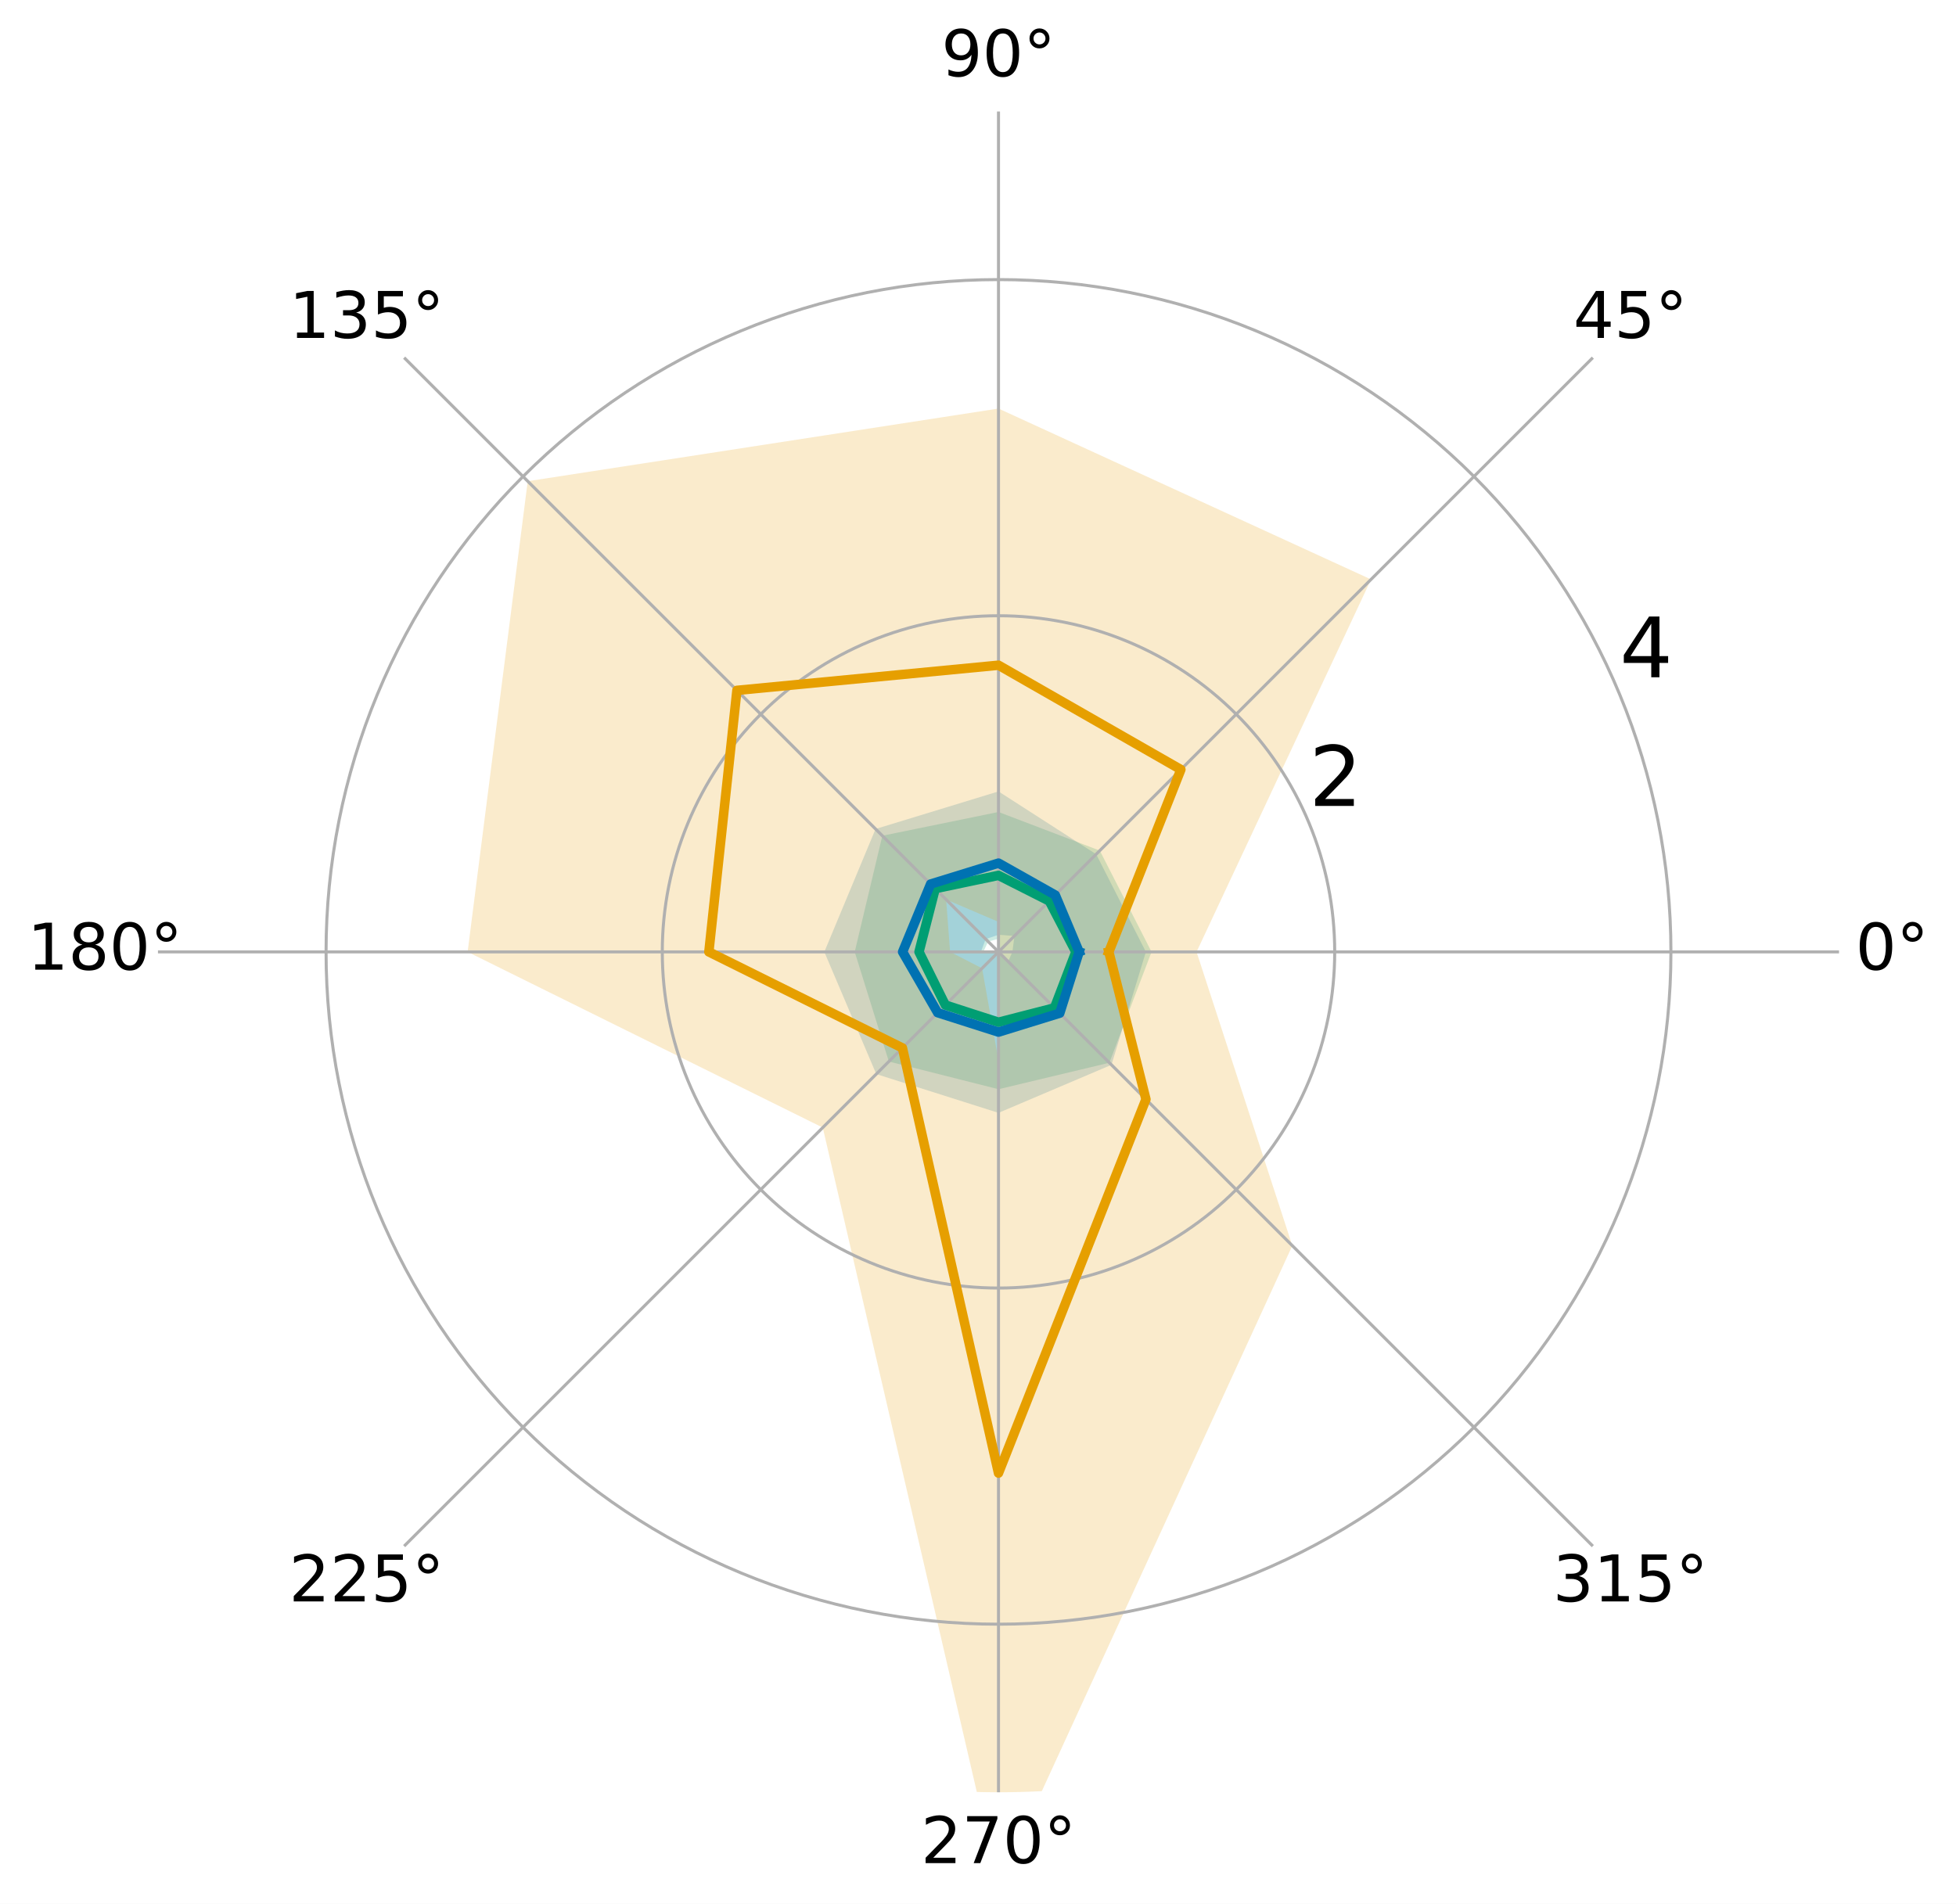
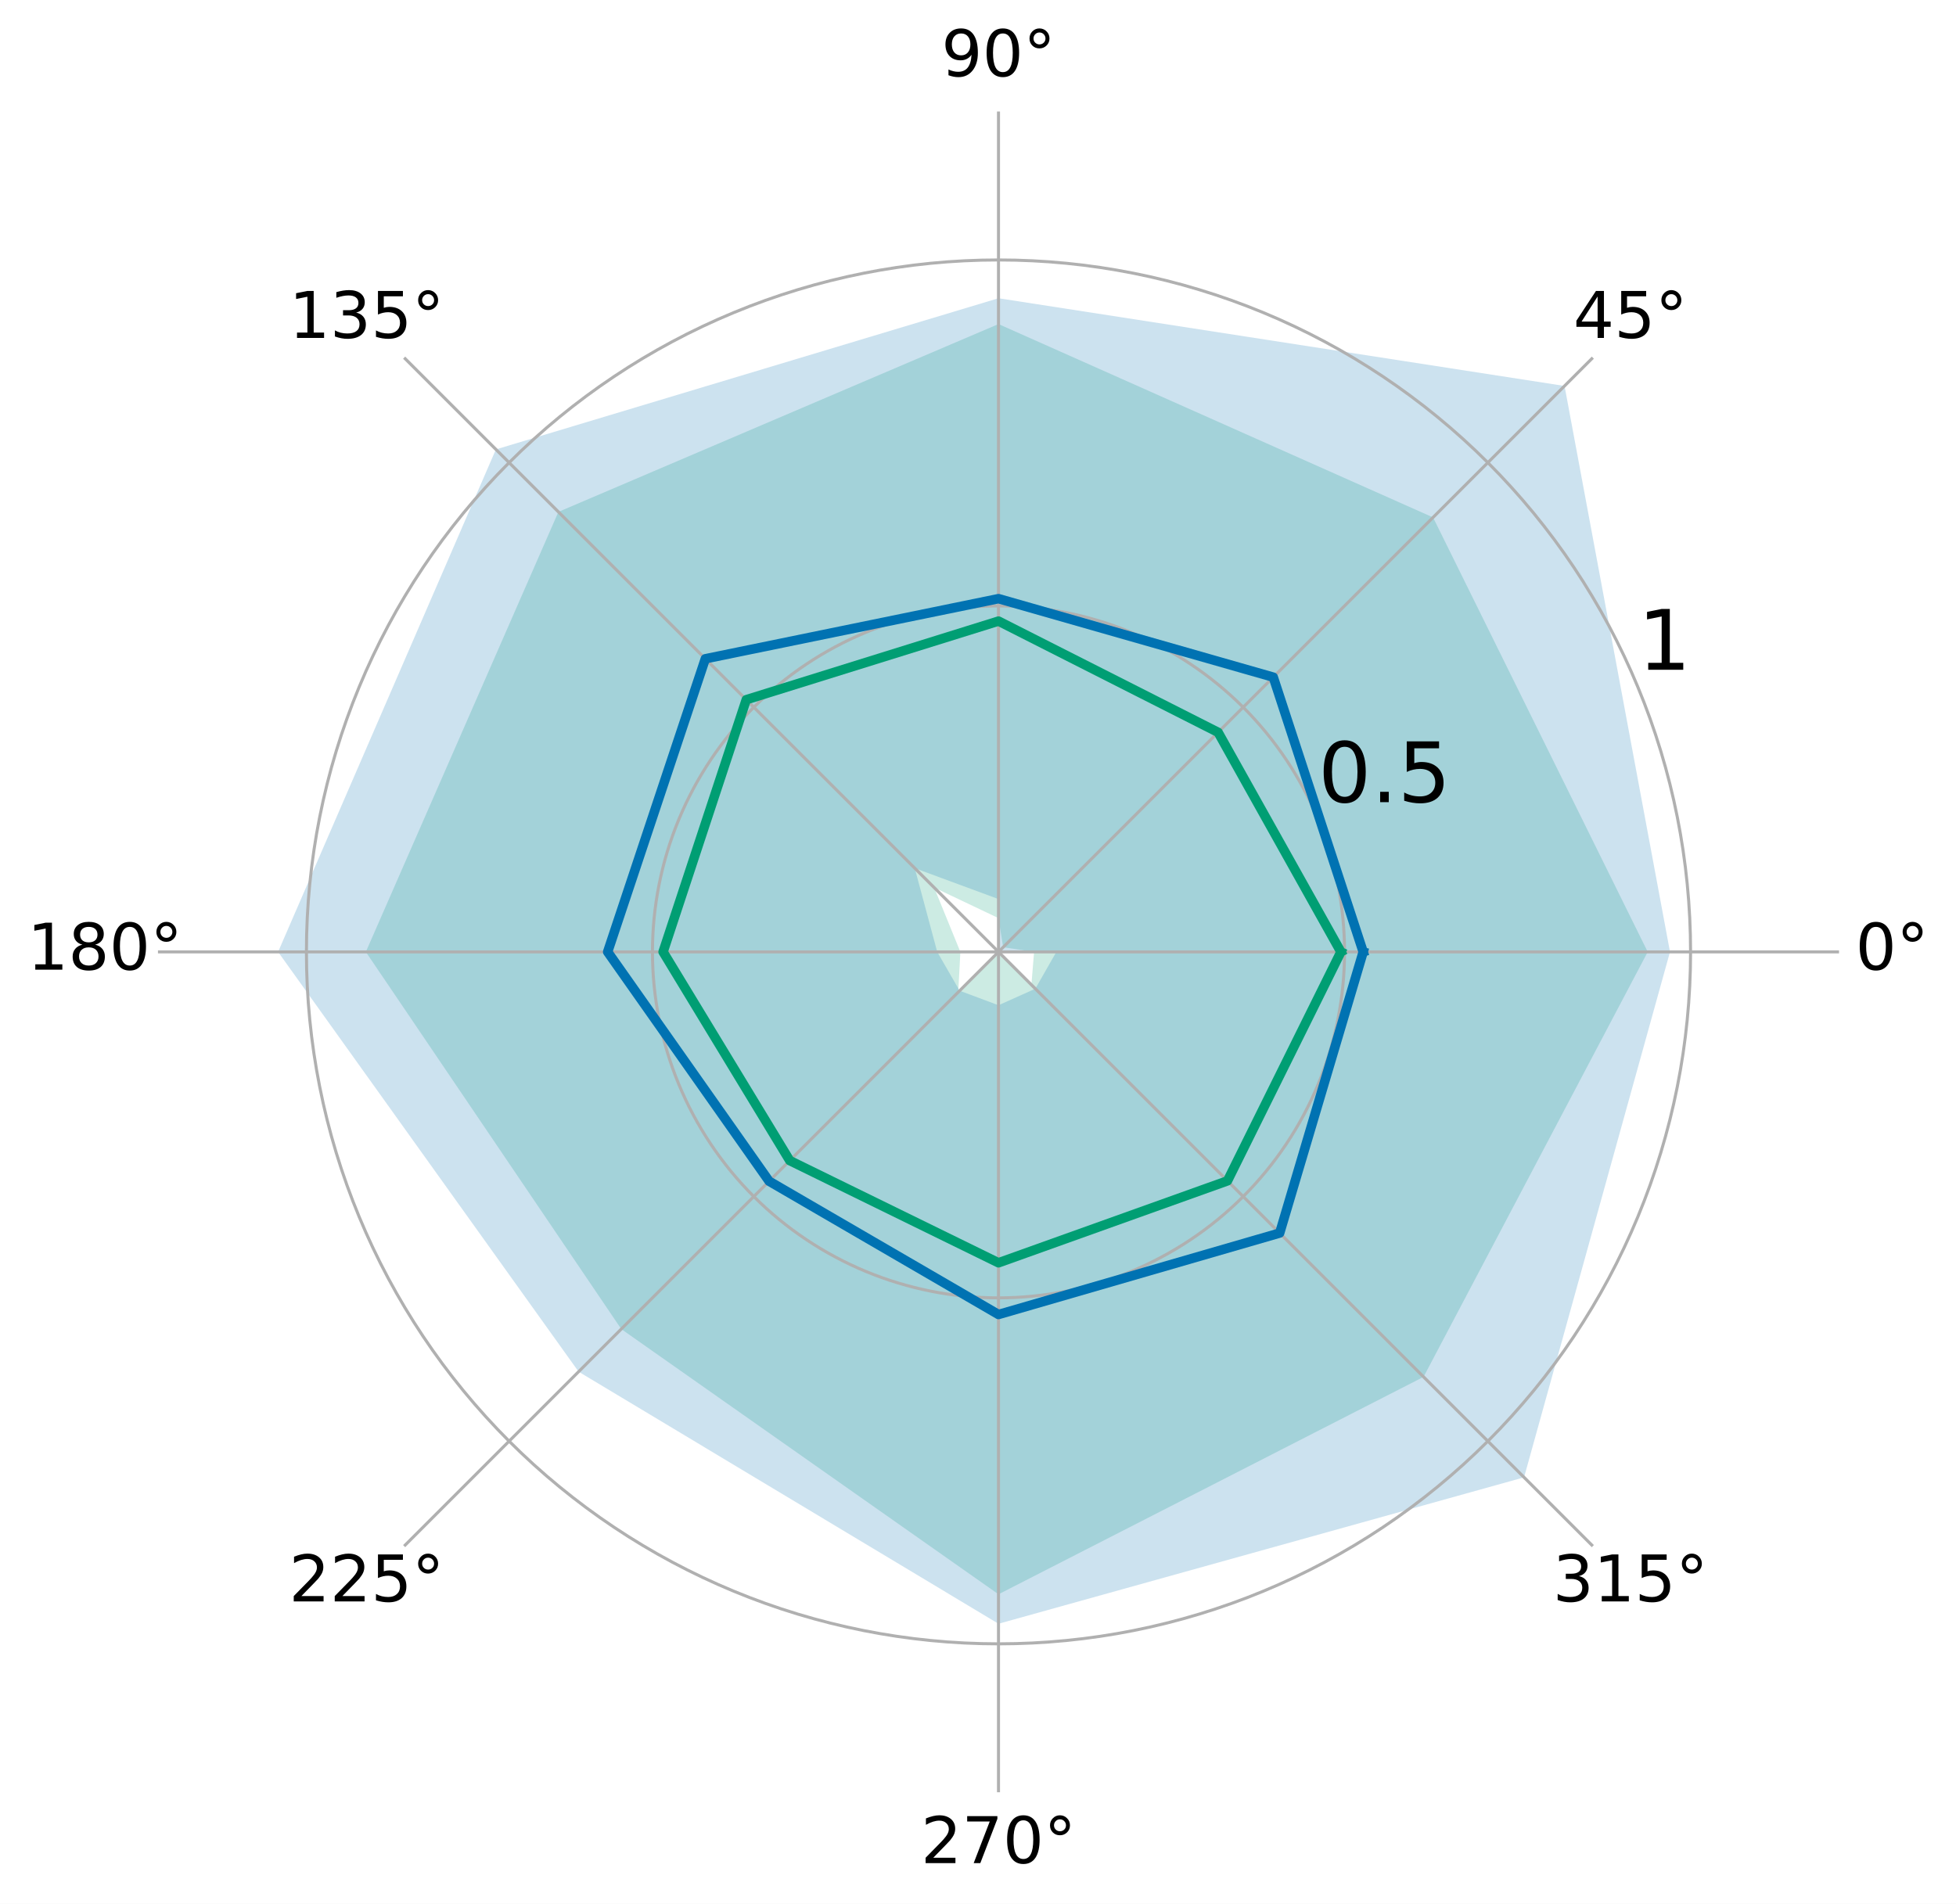
<svg xmlns="http://www.w3.org/2000/svg" xmlns:xlink="http://www.w3.org/1999/xlink" width="516.053pt" height="502.373pt" viewBox="0 0 516.053 502.373" version="1.1">
  <defs>
    <style type="text/css">*{stroke-linejoin: round; stroke-linecap: butt}</style>
  </defs>
  <g id="figure_1">
    <g id="patch_1">
      <path d="M 0 502.373  L 516.053 502.373  L 516.053 0  L 0 0  z " style="fill: #ffffff" />
    </g>
    <g id="axes_1">
      <g id="patch_2">
        <path d="M 485.194 251.186  C 485.194 222.065 479.458 193.227 468.314 166.323  C 457.17 139.418 440.834 114.97 420.242 94.378  C 399.651 73.787 375.203 57.451 348.298 46.307  C 321.394 35.163 292.556 29.426 263.434 29.426  C 234.313 29.426 205.475 35.163 178.57 46.307  C 151.666 57.451 127.218 73.787 106.626 94.378  C 86.035 114.97 69.699 139.418 58.555 166.323  C 47.411 193.227 41.674 222.065 41.674 251.186  C 41.674 280.308 47.411 309.146 58.555 336.05  C 69.699 362.955 86.035 387.403 106.626 407.994  C 127.218 428.586 151.666 444.922 178.57 456.066  C 205.475 467.21 234.313 472.946 263.434 472.946  C 292.556 472.946 321.394 467.21 348.298 456.066  C 375.203 444.922 399.651 428.586 420.242 407.994  C 440.834 387.403 457.17 362.955 468.314 336.05  C 479.458 309.146 485.194 280.308 485.194 251.186  M 263.434 251.186  C 263.434 251.186 263.434 251.186 263.434 251.186  C 263.434 251.186 263.434 251.186 263.434 251.186  C 263.434 251.186 263.434 251.186 263.434 251.186  C 263.434 251.186 263.434 251.186 263.434 251.186  C 263.434 251.186 263.434 251.186 263.434 251.186  C 263.434 251.186 263.434 251.186 263.434 251.186  C 263.434 251.186 263.434 251.186 263.434 251.186  C 263.434 251.186 263.434 251.186 263.434 251.186  C 263.434 251.186 263.434 251.186 263.434 251.186  C 263.434 251.186 263.434 251.186 263.434 251.186  C 263.434 251.186 263.434 251.186 263.434 251.186  C 263.434 251.186 263.434 251.186 263.434 251.186  C 263.434 251.186 263.434 251.186 263.434 251.186  C 263.434 251.186 263.434 251.186 263.434 251.186  C 263.434 251.186 263.434 251.186 263.434 251.186  C 263.434 251.186 263.434 251.186 263.434 251.186  z " style="fill: #ffffff" />
      </g>
      <g id="PolyCollection_1">
        <defs>
-           <path id="m8022893c5c" d="M 303.815 -251.186  L 263.867 -251.186  L 263.524 -251.276  L 263.434 -254.644  L 260.699 -253.922  L 259.432 -251.186  L 263.434 -251.186  L 263.434 -250.305  L 263.712 -250.909  L 263.867 -251.186  L 303.815 -251.186  L 303.815 -251.186  L 292.686 -221.935  L 263.434 -214.948  L 234.505 -222.257  L 225.499 -251.186  L 232.786 -281.835  L 263.434 -288.109  L 290.163 -277.915  L 303.815 -251.186  z " />
+           <path id="m5feff36e14" d="M 434.721 -251.186  L 272.827 -251.186  L 264.661 -252.413  L 263.434 -260.094  L 246.453 -268.168  L 253.372 -251.186  L 252.82 -240.572  L 263.434 -251.186  L 272.112 -242.509  L 272.827 -251.186  L 434.721 -251.186  L 434.721 -251.186  L 375.581 -139.04  L 263.434 -81.672  L 163.908 -151.66  L 96.517 -251.186  L 147.324 -367.297  L 263.434 -416.86  L 378.086 -365.838  L 434.721 -251.186  z " />
        </defs>
-         <g clip-path="url(#p67bd4f01f7)">
-           <use xlink:href="#m8022893c5c" x="0" y="502.373" style="fill: #009e73; fill-opacity: 0.2" />
+         <g clip-path="url(#pf8f4db208c)">
+           <use xlink:href="#m5feff36e14" x="0" y="502.373" style="fill: #009e73; fill-opacity: 0.2" />
        </g>
      </g>
      <g id="PolyCollection_2">
        <defs>
-           <path id="mf797a9672e" d="M 302.324 -251.186  L 267.106 -251.186  L 267.639 -255.391  L 263.434 -255.696  L 260.058 -254.563  L 258.785 -251.186  L 263.434 -251.186  L 263.434 -251.186  L 265.966 -248.655  L 267.106 -251.186  L 302.324 -251.186  L 302.324 -251.186  L 293.238 -221.383  L 263.434 -208.71  L 231.189 -218.941  L 217.48 -251.186  L 231 -283.621  L 263.434 -293.535  L 289.206 -276.958  L 302.324 -251.186  z " />
+           <path id="m7b151dcae8" d="M 440.597 -251.186  L 278.703 -251.186  L 263.434 -251.186  L 263.434 -265.123  L 241.338 -273.283  L 247.268 -251.186  L 253.186 -240.938  L 263.434 -237.107  L 273.153 -241.468  L 278.703 -251.186  L 440.597 -251.186  L 440.597 -251.186  L 402.093 -112.528  L 263.434 -73.895  L 152.656 -140.409  L 73.37 -251.186  L 130.836 -383.785  L 263.434 -423.673  L 412.775 -400.527  L 440.597 -251.186  z " />
        </defs>
-         <g clip-path="url(#p67bd4f01f7)">
-           <use xlink:href="#mf797a9672e" x="0" y="502.373" style="fill: #0072b2; fill-opacity: 0.2" />
-         </g>
-       </g>
-       <g id="PolyCollection_3">
-         <defs>
-           <path id="m55e66bf75f" d="M 315.687 -251.186  L 269.41 -251.186  L 263.434 -251.186  L 263.434 -259.107  L 249.614 -265.007  L 250.666 -251.186  L 259.104 -246.856  L 263.434 -222.483  L 263.721 -250.9  L 269.41 -251.186  L 315.687 -251.186  L 315.687 -251.186  L 340.952 -173.668  L 263.434 -4.818  L 217.07 -204.822  L 123.374 -251.186  L 139.229 -375.392  L 263.434 -394.565  L 361.722 -349.474  L 315.687 -251.186  z " />
-         </defs>
-         <g clip-path="url(#p67bd4f01f7)">
-           <use xlink:href="#m55e66bf75f" x="0" y="502.373" style="fill: #e69f00; fill-opacity: 0.2" />
+         <g clip-path="url(#pf8f4db208c)">
+           <use xlink:href="#m7b151dcae8" x="0" y="502.373" style="fill: #0072b2; fill-opacity: 0.2" />
        </g>
      </g>
      <g id="matplotlib.axis_1">
        <g id="xtick_1">
          <g id="line2d_1">
-             <path d="M 263.434 251.186  L 485.194 251.186  " clip-path="url(#p67bd4f01f7)" style="fill: none; stroke: #b0b0b0; stroke-width: 0.8; stroke-linecap: square" />
+             <path d="M 263.434 251.186  L 485.194 251.186  " clip-path="url(#pf8f4db208c)" style="fill: none; stroke: #b0b0b0; stroke-width: 0.8; stroke-linecap: square" />
          </g>
          <g id="text_1">
            <g transform="translate(489.5362 255.8773) scale(0.17 -0.17)">
              <defs>
                <path id="DejaVuSans-30" d="M 2034 4250  Q 1547 4250 1301 3770  Q 1056 3291 1056 2328  Q 1056 1369 1301 889  Q 1547 409 2034 409  Q 2525 409 2770 889  Q 3016 1369 3016 2328  Q 3016 3291 2770 3770  Q 2525 4250 2034 4250  z M 2034 4750  Q 2819 4750 3233 4129  Q 3647 3509 3647 2328  Q 3647 1150 3233 529  Q 2819 -91 2034 -91  Q 1250 -91 836 529  Q 422 1150 422 2328  Q 422 3509 836 4129  Q 1250 4750 2034 4750  z " transform="scale(0.015625)" />
                <path id="DejaVuSans-b0" d="M 1600 4347  Q 1350 4347 1178 4173  Q 1006 4000 1006 3750  Q 1006 3503 1178 3333  Q 1350 3163 1600 3163  Q 1850 3163 2022 3333  Q 2194 3503 2194 3750  Q 2194 3997 2020 4172  Q 1847 4347 1600 4347  z M 1600 4750  Q 1800 4750 1984 4673  Q 2169 4597 2303 4453  Q 2447 4313 2519 4134  Q 2591 3956 2591 3750  Q 2591 3338 2302 3052  Q 2013 2766 1594 2766  Q 1172 2766 890 3047  Q 609 3328 609 3750  Q 609 4169 896 4459  Q 1184 4750 1600 4750  z " transform="scale(0.015625)" />
              </defs>
              <use xlink:href="#DejaVuSans-30" />
              <use xlink:href="#DejaVuSans-b0" x="63.623" />
            </g>
          </g>
        </g>
        <g id="xtick_2">
          <g id="line2d_2">
-             <path d="M 263.434 251.186  L 420.242 94.378  " clip-path="url(#p67bd4f01f7)" style="fill: none; stroke: #b0b0b0; stroke-width: 0.8; stroke-linecap: square" />
+             <path d="M 263.434 251.186  L 420.242 94.378  " clip-path="url(#pf8f4db208c)" style="fill: none; stroke: #b0b0b0; stroke-width: 0.8; stroke-linecap: square" />
          </g>
          <g id="text_2">
            <g transform="translate(415.0756 89.16985) scale(0.17 -0.17)">
              <defs>
                <path id="DejaVuSans-34" d="M 2419 4116  L 825 1625  L 2419 1625  L 2419 4116  z M 2253 4666  L 3047 4666  L 3047 1625  L 3713 1625  L 3713 1100  L 3047 1100  L 3047 0  L 2419 0  L 2419 1100  L 313 1100  L 313 1709  L 2253 4666  z " transform="scale(0.015625)" />
                <path id="DejaVuSans-35" d="M 691 4666  L 3169 4666  L 3169 4134  L 1269 4134  L 1269 2991  Q 1406 3038 1543 3061  Q 1681 3084 1819 3084  Q 2600 3084 3056 2656  Q 3513 2228 3513 1497  Q 3513 744 3044 326  Q 2575 -91 1722 -91  Q 1428 -91 1123 -41  Q 819 9 494 109  L 494 744  Q 775 591 1075 516  Q 1375 441 1709 441  Q 2250 441 2565 725  Q 2881 1009 2881 1497  Q 2881 1984 2565 2268  Q 2250 2553 1709 2553  Q 1456 2553 1204 2497  Q 953 2441 691 2322  L 691 4666  z " transform="scale(0.015625)" />
              </defs>
              <use xlink:href="#DejaVuSans-34" />
              <use xlink:href="#DejaVuSans-35" x="63.623" />
              <use xlink:href="#DejaVuSans-b0" x="127.246" />
            </g>
          </g>
        </g>
        <g id="xtick_3">
          <g id="line2d_3">
-             <path d="M 263.434 251.186  L 263.434 29.426  " clip-path="url(#p67bd4f01f7)" style="fill: none; stroke: #b0b0b0; stroke-width: 0.8; stroke-linecap: square" />
+             <path d="M 263.434 251.186  L 263.434 29.426  " clip-path="url(#pf8f4db208c)" style="fill: none; stroke: #b0b0b0; stroke-width: 0.8; stroke-linecap: square" />
          </g>
          <g id="text_3">
            <g transform="translate(248.3681 20.11734) scale(0.17 -0.17)">
              <defs>
                <path id="DejaVuSans-39" d="M 703 97  L 703 672  Q 941 559 1184 500  Q 1428 441 1663 441  Q 2288 441 2617 861  Q 2947 1281 2994 2138  Q 2813 1869 2534 1725  Q 2256 1581 1919 1581  Q 1219 1581 811 2004  Q 403 2428 403 3163  Q 403 3881 828 4315  Q 1253 4750 1959 4750  Q 2769 4750 3195 4129  Q 3622 3509 3622 2328  Q 3622 1225 3098 567  Q 2575 -91 1691 -91  Q 1453 -91 1209 -44  Q 966 3 703 97  z M 1959 2075  Q 2384 2075 2632 2365  Q 2881 2656 2881 3163  Q 2881 3666 2632 3958  Q 2384 4250 1959 4250  Q 1534 4250 1286 3958  Q 1038 3666 1038 3163  Q 1038 2656 1286 2365  Q 1534 2075 1959 2075  z " transform="scale(0.015625)" />
              </defs>
              <use xlink:href="#DejaVuSans-39" />
              <use xlink:href="#DejaVuSans-30" x="63.623" />
              <use xlink:href="#DejaVuSans-b0" x="127.246" />
            </g>
          </g>
        </g>
        <g id="xtick_4">
          <g id="line2d_4">
-             <path d="M 263.434 251.186  L 106.626 94.378  " clip-path="url(#p67bd4f01f7)" style="fill: none; stroke: #b0b0b0; stroke-width: 0.8; stroke-linecap: square" />
+             <path d="M 263.434 251.186  L 106.626 94.378  " clip-path="url(#pf8f4db208c)" style="fill: none; stroke: #b0b0b0; stroke-width: 0.8; stroke-linecap: square" />
          </g>
          <g id="text_4">
            <g transform="translate(76.2525 89.16985) scale(0.17 -0.17)">
              <defs>
                <path id="DejaVuSans-31" d="M 794 531  L 1825 531  L 1825 4091  L 703 3866  L 703 4441  L 1819 4666  L 2450 4666  L 2450 531  L 3481 531  L 3481 0  L 794 0  L 794 531  z " transform="scale(0.015625)" />
                <path id="DejaVuSans-33" d="M 2597 2516  Q 3050 2419 3304 2112  Q 3559 1806 3559 1356  Q 3559 666 3084 287  Q 2609 -91 1734 -91  Q 1441 -91 1130 -33  Q 819 25 488 141  L 488 750  Q 750 597 1062 519  Q 1375 441 1716 441  Q 2309 441 2620 675  Q 2931 909 2931 1356  Q 2931 1769 2642 2001  Q 2353 2234 1838 2234  L 1294 2234  L 1294 2753  L 1863 2753  Q 2328 2753 2575 2939  Q 2822 3125 2822 3475  Q 2822 3834 2567 4026  Q 2313 4219 1838 4219  Q 1578 4219 1281 4162  Q 984 4106 628 3988  L 628 4550  Q 988 4650 1302 4700  Q 1616 4750 1894 4750  Q 2613 4750 3031 4423  Q 3450 4097 3450 3541  Q 3450 3153 3228 2886  Q 3006 2619 2597 2516  z " transform="scale(0.015625)" />
              </defs>
              <use xlink:href="#DejaVuSans-31" />
              <use xlink:href="#DejaVuSans-33" x="63.623" />
              <use xlink:href="#DejaVuSans-35" x="127.246" />
              <use xlink:href="#DejaVuSans-b0" x="190.869" />
            </g>
          </g>
        </g>
        <g id="xtick_5">
          <g id="line2d_5">
-             <path d="M 263.434 251.186  L 41.674 251.186  " clip-path="url(#p67bd4f01f7)" style="fill: none; stroke: #b0b0b0; stroke-width: 0.8; stroke-linecap: square" />
+             <path d="M 263.434 251.186  L 41.674 251.186  " clip-path="url(#pf8f4db208c)" style="fill: none; stroke: #b0b0b0; stroke-width: 0.8; stroke-linecap: square" />
          </g>
          <g id="text_5">
            <g transform="translate(7.2 255.8773) scale(0.17 -0.17)">
              <defs>
                <path id="DejaVuSans-38" d="M 2034 2216  Q 1584 2216 1326 1975  Q 1069 1734 1069 1313  Q 1069 891 1326 650  Q 1584 409 2034 409  Q 2484 409 2743 651  Q 3003 894 3003 1313  Q 3003 1734 2745 1975  Q 2488 2216 2034 2216  z M 1403 2484  Q 997 2584 770 2862  Q 544 3141 544 3541  Q 544 4100 942 4425  Q 1341 4750 2034 4750  Q 2731 4750 3128 4425  Q 3525 4100 3525 3541  Q 3525 3141 3298 2862  Q 3072 2584 2669 2484  Q 3125 2378 3379 2068  Q 3634 1759 3634 1313  Q 3634 634 3220 271  Q 2806 -91 2034 -91  Q 1263 -91 848 271  Q 434 634 434 1313  Q 434 1759 690 2068  Q 947 2378 1403 2484  z M 1172 3481  Q 1172 3119 1398 2916  Q 1625 2713 2034 2713  Q 2441 2713 2670 2916  Q 2900 3119 2900 3481  Q 2900 3844 2670 4047  Q 2441 4250 2034 4250  Q 1625 4250 1398 4047  Q 1172 3844 1172 3481  z " transform="scale(0.015625)" />
              </defs>
              <use xlink:href="#DejaVuSans-31" />
              <use xlink:href="#DejaVuSans-38" x="63.623" />
              <use xlink:href="#DejaVuSans-30" x="127.246" />
              <use xlink:href="#DejaVuSans-b0" x="190.869" />
            </g>
          </g>
        </g>
        <g id="xtick_6">
          <g id="line2d_6">
-             <path d="M 263.434 251.186  L 106.626 407.994  " clip-path="url(#p67bd4f01f7)" style="fill: none; stroke: #b0b0b0; stroke-width: 0.8; stroke-linecap: square" />
+             <path d="M 263.434 251.186  L 106.626 407.994  " clip-path="url(#pf8f4db208c)" style="fill: none; stroke: #b0b0b0; stroke-width: 0.8; stroke-linecap: square" />
          </g>
          <g id="text_6">
            <g transform="translate(76.2525 422.5848) scale(0.17 -0.17)">
              <defs>
                <path id="DejaVuSans-32" d="M 1228 531  L 3431 531  L 3431 0  L 469 0  L 469 531  Q 828 903 1448 1529  Q 2069 2156 2228 2338  Q 2531 2678 2651 2914  Q 2772 3150 2772 3378  Q 2772 3750 2511 3984  Q 2250 4219 1831 4219  Q 1534 4219 1204 4116  Q 875 4013 500 3803  L 500 4441  Q 881 4594 1212 4672  Q 1544 4750 1819 4750  Q 2544 4750 2975 4387  Q 3406 4025 3406 3419  Q 3406 3131 3298 2873  Q 3191 2616 2906 2266  Q 2828 2175 2409 1742  Q 1991 1309 1228 531  z " transform="scale(0.015625)" />
              </defs>
              <use xlink:href="#DejaVuSans-32" />
              <use xlink:href="#DejaVuSans-32" x="63.623" />
              <use xlink:href="#DejaVuSans-35" x="127.246" />
              <use xlink:href="#DejaVuSans-b0" x="190.869" />
            </g>
          </g>
        </g>
        <g id="xtick_7">
          <g id="line2d_7">
-             <path d="M 263.434 251.186  L 263.434 472.946  " clip-path="url(#p67bd4f01f7)" style="fill: none; stroke: #b0b0b0; stroke-width: 0.8; stroke-linecap: square" />
+             <path d="M 263.434 251.186  L 263.434 472.946  " clip-path="url(#pf8f4db208c)" style="fill: none; stroke: #b0b0b0; stroke-width: 0.8; stroke-linecap: square" />
          </g>
          <g id="text_7">
            <g transform="translate(242.96 491.6373) scale(0.17 -0.17)">
              <defs>
                <path id="DejaVuSans-37" d="M 525 4666  L 3525 4666  L 3525 4397  L 1831 0  L 1172 0  L 2766 4134  L 525 4134  L 525 4666  z " transform="scale(0.015625)" />
              </defs>
              <use xlink:href="#DejaVuSans-32" />
              <use xlink:href="#DejaVuSans-37" x="63.623" />
              <use xlink:href="#DejaVuSans-30" x="127.246" />
              <use xlink:href="#DejaVuSans-b0" x="190.869" />
            </g>
          </g>
        </g>
        <g id="xtick_8">
          <g id="line2d_8">
-             <path d="M 263.434 251.186  L 420.242 407.994  " clip-path="url(#p67bd4f01f7)" style="fill: none; stroke: #b0b0b0; stroke-width: 0.8; stroke-linecap: square" />
+             <path d="M 263.434 251.186  L 420.242 407.994  " clip-path="url(#pf8f4db208c)" style="fill: none; stroke: #b0b0b0; stroke-width: 0.8; stroke-linecap: square" />
          </g>
          <g id="text_8">
            <g transform="translate(409.6675 422.5848) scale(0.17 -0.17)">
              <use xlink:href="#DejaVuSans-33" />
              <use xlink:href="#DejaVuSans-31" x="63.623" />
              <use xlink:href="#DejaVuSans-35" x="127.246" />
              <use xlink:href="#DejaVuSans-b0" x="190.869" />
            </g>
          </g>
        </g>
      </g>
      <g id="matplotlib.axis_2">
        <g id="ytick_1">
          <g id="line2d_9">
-             <path d="M 352.138 251.186  C 352.138 239.538 349.844 228.003 345.386 217.241  C 340.928 206.479 334.394 196.7 326.158 188.463  C 317.921 180.226 308.142 173.692 297.38 169.235  C 286.618 164.777 275.083 162.482 263.434 162.482  C 251.786 162.482 240.251 164.777 229.489 169.235  C 218.727 173.692 208.948 180.226 200.711 188.463  C 192.474 196.7 185.94 206.479 181.483 217.241  C 177.025 228.003 174.73 239.538 174.73 251.186  C 174.73 262.835 177.025 274.37 181.483 285.132  C 185.94 295.894 192.474 305.673 200.711 313.91  C 208.948 322.146 218.727 328.681 229.489 333.138  C 240.251 337.596 251.786 339.89 263.434 339.89  C 275.083 339.89 286.618 337.596 297.38 333.138  C 308.142 328.681 317.921 322.146 326.158 313.91  C 334.394 305.673 340.928 295.894 345.386 285.132  C 349.844 274.37 352.138 262.835 352.138 251.186  " clip-path="url(#p67bd4f01f7)" style="fill: none; stroke: #b0b0b0; stroke-width: 0.8; stroke-linecap: square" />
+             <path d="M 354.73 251.186  C 354.73 239.198 352.368 227.325 347.78 216.249  C 343.192 205.173 336.467 195.108 327.99 186.631  C 319.513 178.154 309.448 171.429 298.372 166.841  C 287.295 162.253 275.423 159.891 263.434 159.891  C 251.446 159.891 239.573 162.253 228.497 166.841  C 217.421 171.429 207.356 178.154 198.879 186.631  C 190.402 195.108 183.676 205.173 179.089 216.249  C 174.501 227.325 172.139 239.198 172.139 251.186  C 172.139 263.175 174.501 275.047 179.089 286.124  C 183.676 297.2 190.402 307.265 198.879 315.742  C 207.356 324.219 217.421 330.944 228.497 335.532  C 239.573 340.12 251.446 342.482 263.434 342.482  C 275.423 342.482 287.295 340.12 298.372 335.532  C 309.448 330.944 319.513 324.219 327.99 315.742  C 336.467 307.265 343.192 297.2 347.78 286.124  C 352.368 275.047 354.73 263.175 354.73 251.186  " clip-path="url(#pf8f4db208c)" style="fill: none; stroke: #b0b0b0; stroke-width: 0.8; stroke-linecap: square" />
          </g>
          <g id="text_9">
-             <g transform="translate(345.3862 212.6655) scale(0.22 -0.22)">
-               <use xlink:href="#DejaVuSans-32" />
+             <g transform="translate(347.7802 211.6739) scale(0.22 -0.22)">
+               <defs>
+                 <path id="DejaVuSans-2e" d="M 684 794  L 1344 794  L 1344 0  L 684 0  L 684 794  z " transform="scale(0.015625)" />
+               </defs>
+               <use xlink:href="#DejaVuSans-30" />
+               <use xlink:href="#DejaVuSans-2e" x="63.623" />
+               <use xlink:href="#DejaVuSans-35" x="95.41" />
            </g>
          </g>
        </g>
        <g id="ytick_2">
          <g id="line2d_10">
-             <path d="M 440.842 251.186  C 440.842 227.889 436.253 204.819 427.338 183.295  C 418.423 161.772 405.354 142.213 388.881 125.74  C 372.407 109.267 352.849 96.198 331.325 87.283  C 309.802 78.367 286.731 73.778 263.434 73.778  C 240.137 73.778 217.067 78.367 195.543 87.283  C 174.02 96.198 154.461 109.267 137.988 125.74  C 121.515 142.213 108.446 161.772 99.531 183.295  C 90.615 204.819 86.026 227.889 86.026 251.186  C 86.026 274.483 90.615 297.554 99.531 319.078  C 108.446 340.601 121.515 360.159 137.988 376.633  C 154.461 393.106 174.02 406.175 195.543 415.09  C 217.067 424.005 240.137 428.594 263.434 428.594  C 286.731 428.594 309.802 424.005 331.325 415.09  C 352.849 406.175 372.407 393.106 388.881 376.633  C 405.354 360.159 418.423 340.601 427.338 319.078  C 436.253 297.554 440.842 274.483 440.842 251.186  " clip-path="url(#p67bd4f01f7)" style="fill: none; stroke: #b0b0b0; stroke-width: 0.8; stroke-linecap: square" />
+             <path d="M 446.025 251.186  C 446.025 227.209 441.302 203.464 432.126 181.312  C 422.95 159.16 409.5 139.03 392.545 122.075  C 375.591 105.121 355.461 91.671 333.309 82.495  C 311.156 73.319 287.412 68.596 263.434 68.596  C 239.457 68.596 215.712 73.319 193.56 82.495  C 171.408 91.671 151.278 105.121 134.323 122.075  C 117.369 139.03 103.919 159.16 94.743 181.312  C 85.567 203.464 80.844 227.209 80.844 251.186  C 80.844 275.164 85.567 298.908 94.743 321.061  C 103.919 343.213 117.369 363.343 134.323 380.297  C 151.278 397.252 171.408 410.702 193.56 419.878  C 215.712 429.054 239.457 433.777 263.434 433.777  C 287.412 433.777 311.156 429.054 333.309 419.878  C 355.461 410.702 375.591 397.252 392.545 380.297  C 409.5 363.343 422.95 343.213 432.126 321.061  C 441.302 298.908 446.025 275.164 446.025 251.186  " clip-path="url(#pf8f4db208c)" style="fill: none; stroke: #b0b0b0; stroke-width: 0.8; stroke-linecap: square" />
          </g>
          <g id="text_10">
-             <g transform="translate(427.338 178.72) scale(0.22 -0.22)">
-               <use xlink:href="#DejaVuSans-34" />
+             <g transform="translate(432.126 176.7367) scale(0.22 -0.22)">
+               <use xlink:href="#DejaVuSans-31" />
            </g>
          </g>
        </g>
      </g>
      <g id="line2d_11">
-         <path d="M 283.841 251.186  L 276.844 237.777  L 263.434 230.996  L 246.742 234.494  L 242.465 251.186  L 249.41 265.211  L 263.434 269.746  L 278.199 265.951  L 283.841 251.186  " clip-path="url(#p67bd4f01f7)" style="fill: none; stroke: #009e73; stroke-width: 2.5; stroke-linecap: square" />
+         <path d="M 353.774 251.186  L 321.373 193.248  L 263.434 163.896  L 196.888 184.64  L 174.944 251.186  L 208.364 306.257  L 263.434 333.226  L 323.847 311.599  L 353.774 251.186  " clip-path="url(#pf8f4db208c)" style="fill: none; stroke: #009e73; stroke-width: 2.5; stroke-linecap: square" />
      </g>
      <g id="line2d_12">
-         <path d="M 284.715 251.186  L 278.422 236.198  L 263.434 227.757  L 245.529 233.281  L 238.133 251.186  L 247.392 267.229  L 263.434 272.353  L 279.602 267.354  L 284.715 251.186  " clip-path="url(#p67bd4f01f7)" style="fill: none; stroke: #0072b2; stroke-width: 2.5; stroke-linecap: square" />
-       </g>
-       <g id="line2d_13">
-         <path d="M 292.548 251.186  L 311.55 203.071  L 263.434 175.537  L 194.421 182.173  L 187.02 251.186  L 238.087 276.534  L 263.434 388.722  L 302.336 290.089  L 292.548 251.186  " clip-path="url(#p67bd4f01f7)" style="fill: none; stroke: #e69f00; stroke-width: 2.5; stroke-linecap: square" />
+         <path d="M 359.65 251.186  L 335.929 178.692  L 263.434 157.974  L 186.087 173.839  L 160.319 251.186  L 202.921 311.699  L 263.434 346.872  L 337.623 325.375  L 359.65 251.186  " clip-path="url(#pf8f4db208c)" style="fill: none; stroke: #0072b2; stroke-width: 2.5; stroke-linecap: square" />
      </g>
    </g>
  </g>
  <defs>
-     <clipPath id="p67bd4f01f7">
+     <clipPath id="pf8f4db208c">
      <path d="M 485.194 251.186  C 485.194 222.065 479.458 193.227 468.314 166.323  C 457.17 139.418 440.834 114.97 420.242 94.378  C 399.651 73.787 375.203 57.451 348.298 46.307  C 321.394 35.163 292.556 29.426 263.434 29.426  C 234.313 29.426 205.475 35.163 178.57 46.307  C 151.666 57.451 127.218 73.787 106.626 94.378  C 86.035 114.97 69.699 139.418 58.555 166.323  C 47.411 193.227 41.674 222.065 41.674 251.186  C 41.674 280.308 47.411 309.146 58.555 336.05  C 69.699 362.955 86.035 387.403 106.626 407.994  C 127.218 428.586 151.666 444.922 178.57 456.066  C 205.475 467.21 234.313 472.946 263.434 472.946  C 292.556 472.946 321.394 467.21 348.298 456.066  C 375.203 444.922 399.651 428.586 420.242 407.994  C 440.834 387.403 457.17 362.955 468.314 336.05  C 479.458 309.146 485.194 280.308 485.194 251.186  M 263.434 251.186  C 263.434 251.186 263.434 251.186 263.434 251.186  C 263.434 251.186 263.434 251.186 263.434 251.186  C 263.434 251.186 263.434 251.186 263.434 251.186  C 263.434 251.186 263.434 251.186 263.434 251.186  C 263.434 251.186 263.434 251.186 263.434 251.186  C 263.434 251.186 263.434 251.186 263.434 251.186  C 263.434 251.186 263.434 251.186 263.434 251.186  C 263.434 251.186 263.434 251.186 263.434 251.186  C 263.434 251.186 263.434 251.186 263.434 251.186  C 263.434 251.186 263.434 251.186 263.434 251.186  C 263.434 251.186 263.434 251.186 263.434 251.186  C 263.434 251.186 263.434 251.186 263.434 251.186  C 263.434 251.186 263.434 251.186 263.434 251.186  C 263.434 251.186 263.434 251.186 263.434 251.186  C 263.434 251.186 263.434 251.186 263.434 251.186  C 263.434 251.186 263.434 251.186 263.434 251.186  z " />
    </clipPath>
  </defs>
</svg>
